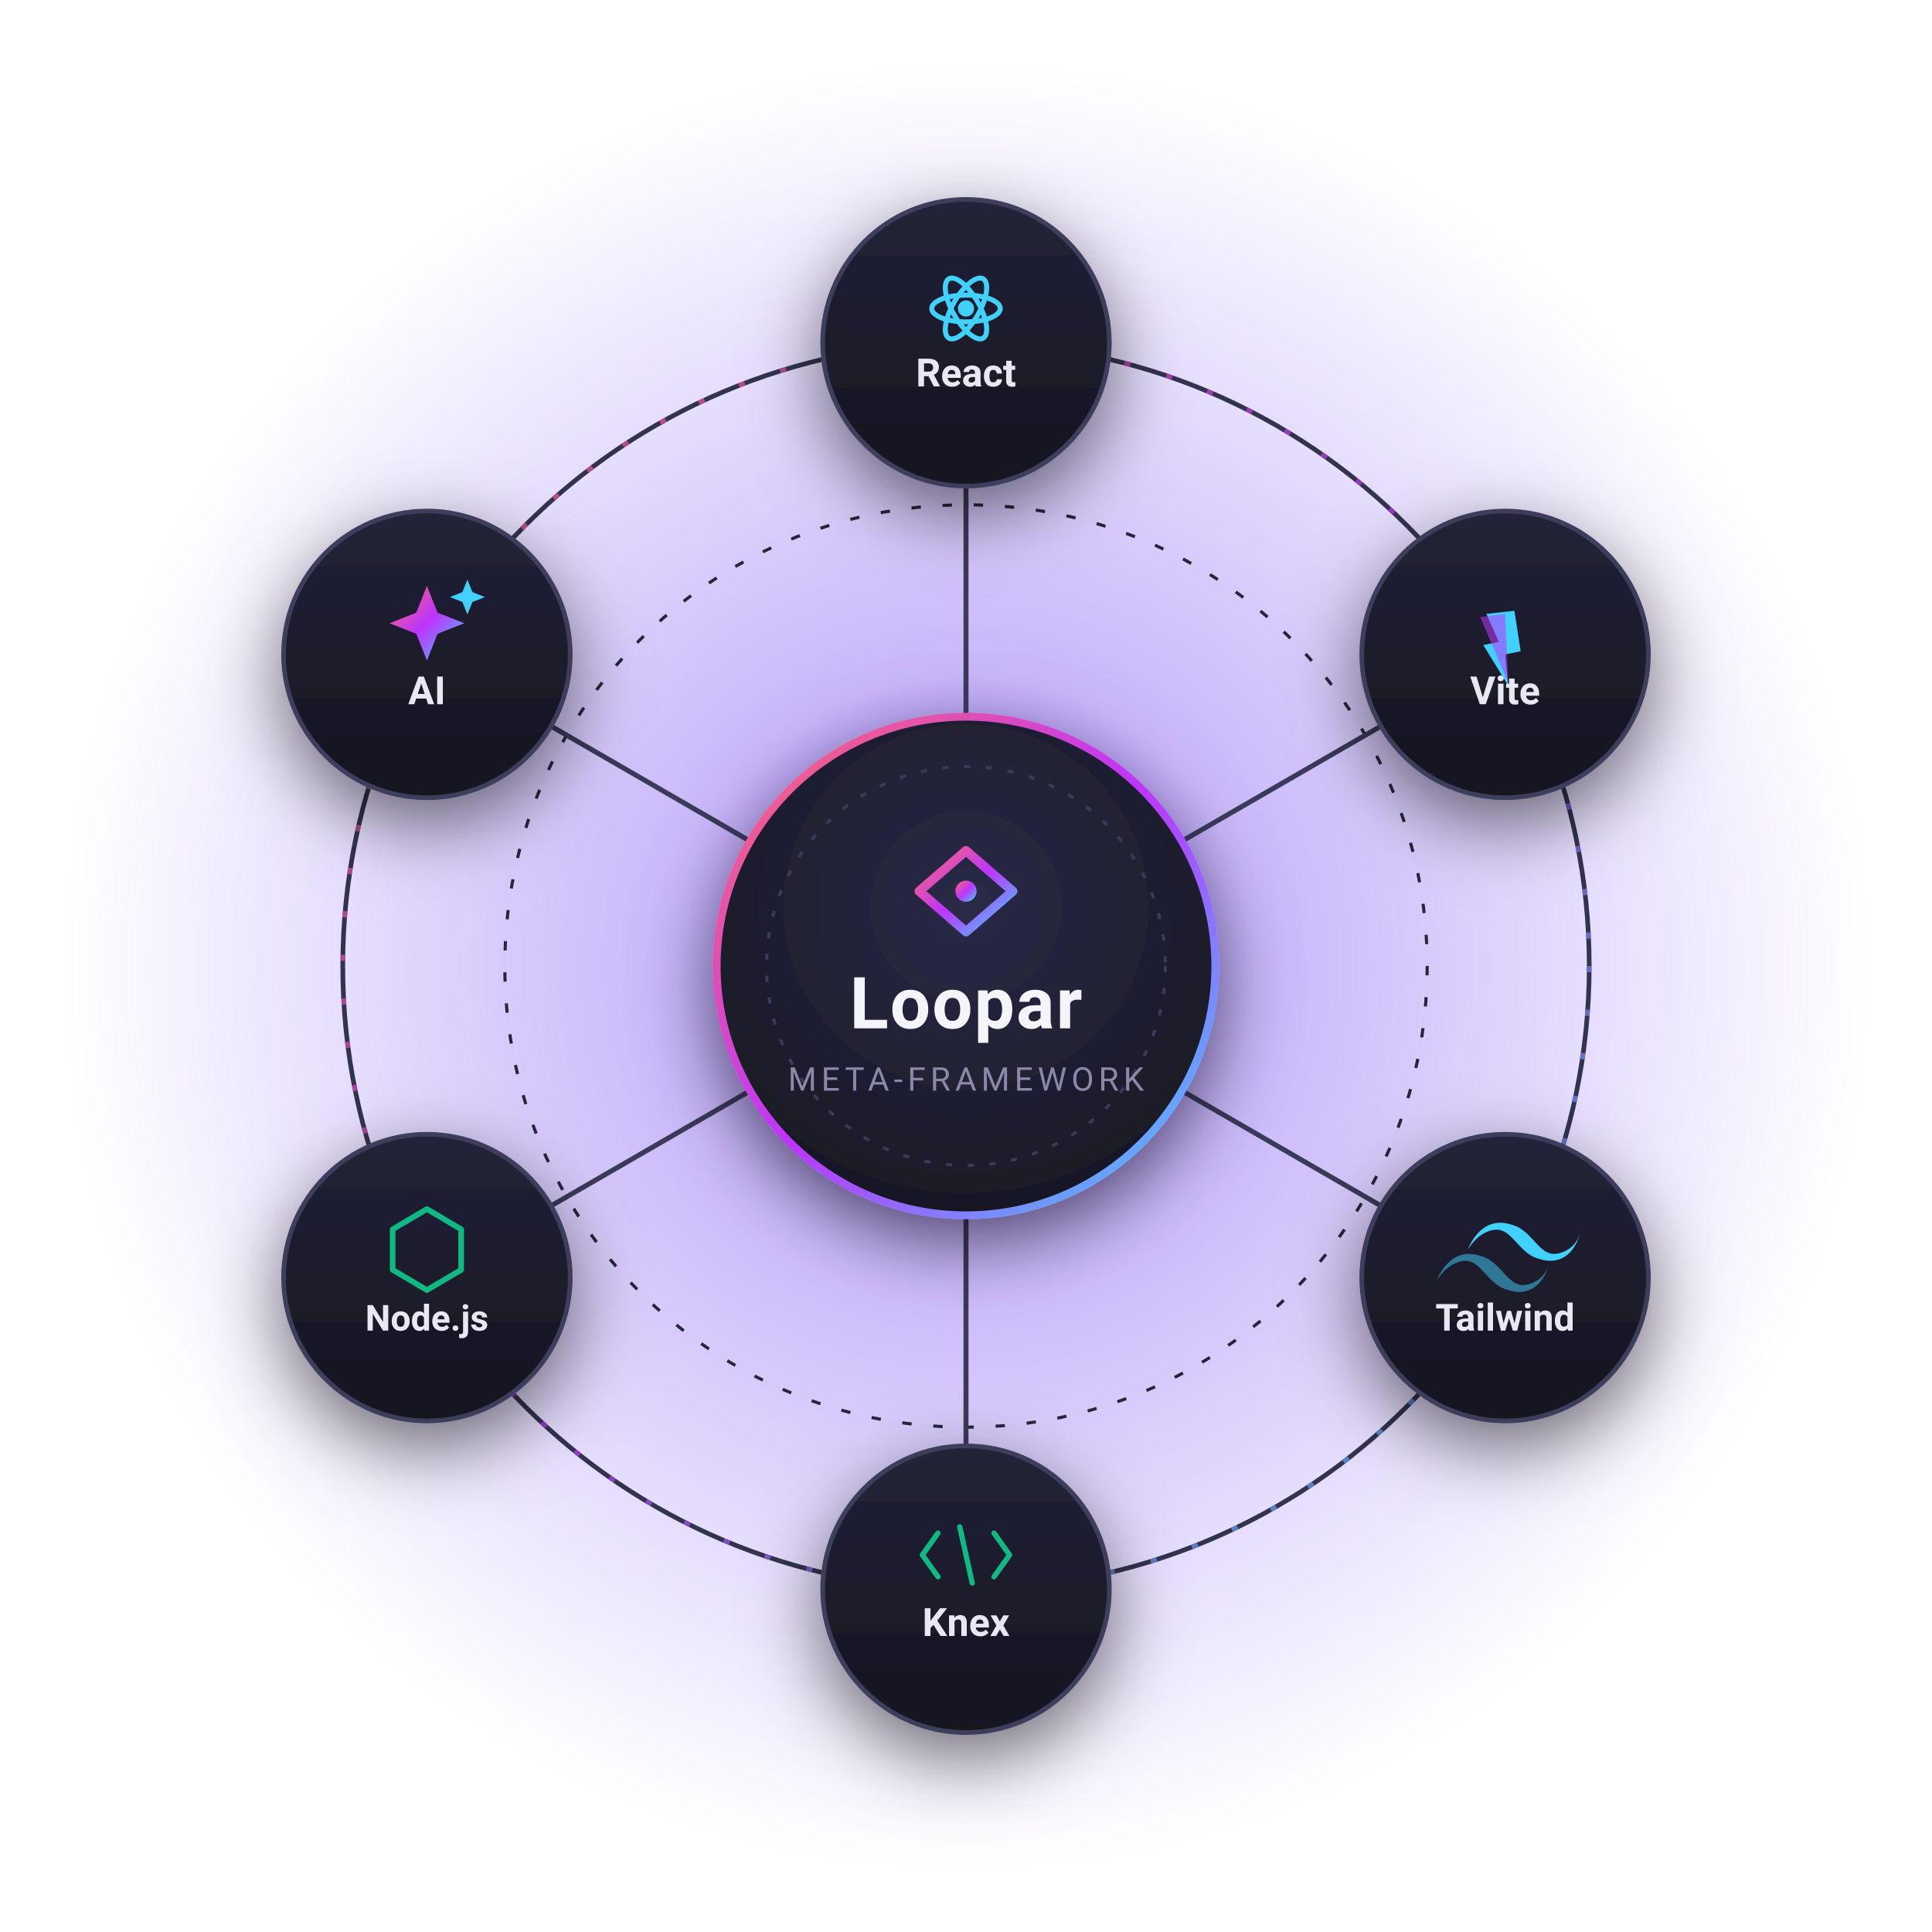
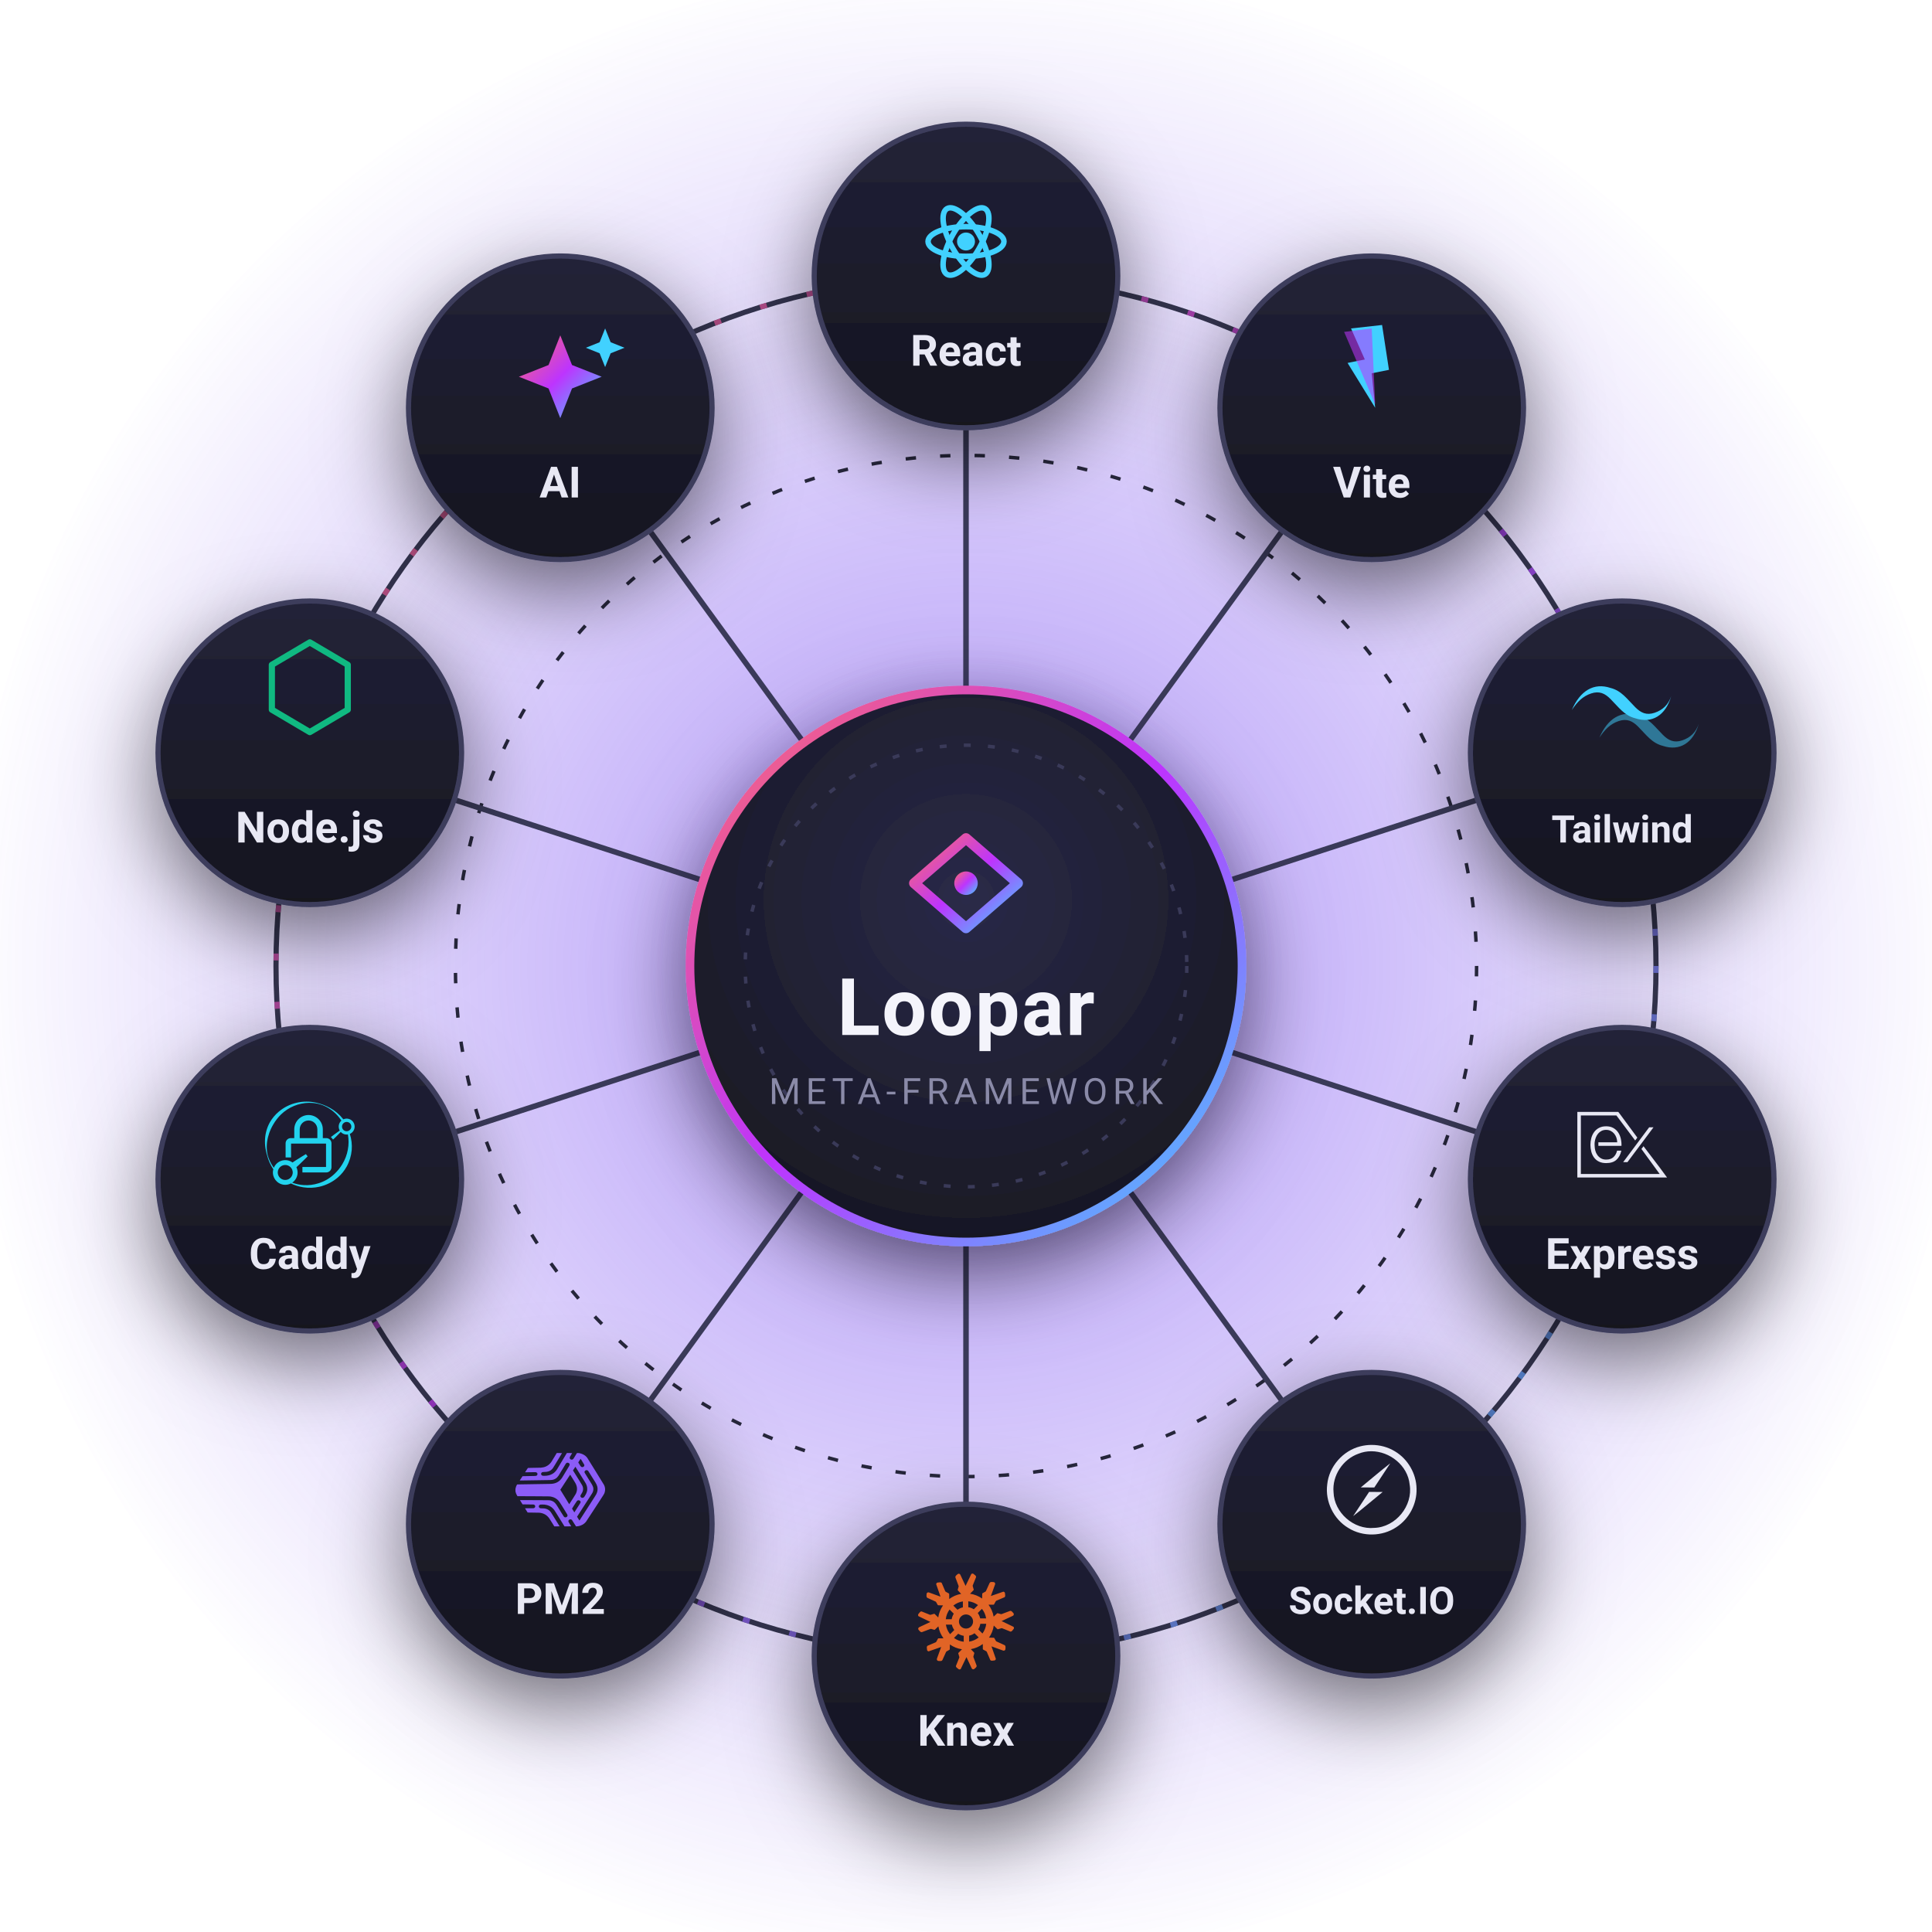
- <svg xmlns="http://www.w3.org/2000/svg" viewBox="0 0 620 620" fill="none" font-family="ui-sans-serif,system-ui,-apple-system,Segoe UI,Roboto,sans-serif">
+ <svg xmlns="http://www.w3.org/2000/svg" viewBox="30 30 560 560" fill="none" font-family="ui-sans-serif,system-ui,-apple-system,Segoe UI,Roboto,sans-serif">
  <defs>
    <linearGradient id="loop" x1="0" y1="0" x2="1" y2="1">
      <stop offset="0" stop-color="#ff6b6b" />
      <stop offset=".5" stop-color="#bd34fe" />
      <stop offset="1" stop-color="#41d1ff" />
    </linearGradient>
    <linearGradient id="node" x1="0" y1="0" x2="0" y2="1">
      <stop offset="0" stop-color="#222238" />
      <stop offset="1" stop-color="#15151f" />
    </linearGradient>
    <radialGradient id="coreGlow" cx="50%" cy="50%" r="50%">
      <stop offset="0" stop-color="#6d3df1" stop-opacity=".55" />
      <stop offset="1" stop-color="#6d3df1" stop-opacity="0" />
    </radialGradient>
    <radialGradient id="core" cx="50%" cy="38%" r="70%">
      <stop offset="0" stop-color="#2a2a48" />
      <stop offset="1" stop-color="#16161f" />
    </radialGradient>
    <filter id="soft" x="-60%" y="-60%" width="220%" height="220%">
      <feDropShadow dx="0" dy="8" stdDeviation="12" flood-color="#000" flood-opacity=".55" />
    </filter>
  </defs>
  <ellipse cx="310" cy="310" rx="290" ry="290" fill="url(#coreGlow)" />
  <circle cx="310" cy="310" r="200" fill="none" stroke="#33334e" stroke-width="1.5" />
  <circle cx="310" cy="310" r="200" fill="none" stroke="url(#loop)" stroke-width="1.5" stroke-dasharray="2 12" opacity=".7" />
  <circle cx="310" cy="310" r="148" fill="none" stroke="#26263b" stroke-width="1" stroke-dasharray="3 7" />
  <g stroke="#3a3a59" stroke-width="1.6">
-     <line x1="310" y1="310" x2="310" y2="110" />
-     <line x1="310" y1="310" x2="483" y2="210" />
-     <line x1="310" y1="310" x2="483" y2="410" />
-     <line x1="310" y1="310" x2="310" y2="510" />
-     <line x1="310" y1="310" x2="137" y2="410" />
-     <line x1="310" y1="310" x2="137" y2="210" />
+     <line x1="310" y1="310" x2="310.0" y2="110.0" />
+     <line x1="310" y1="310" x2="427.6" y2="148.2" />
+     <line x1="310" y1="310" x2="500.2" y2="248.2" />
+     <line x1="310" y1="310" x2="500.2" y2="371.8" />
+     <line x1="310" y1="310" x2="427.6" y2="471.8" />
+     <line x1="310" y1="310" x2="310.0" y2="510.0" />
+     <line x1="310" y1="310" x2="192.4" y2="471.8" />
+     <line x1="310" y1="310" x2="119.8" y2="371.8" />
+     <line x1="310" y1="310" x2="119.8" y2="248.2" />
+     <line x1="310" y1="310" x2="192.4" y2="148.2" />
  </g>
  <g filter="url(#soft)">
-     <circle cx="310" cy="110" r="46" fill="url(#node)" stroke="#3d3d5c" stroke-width="1.5" />
+     <circle cx="310.0" cy="110.0" r="44" fill="url(#node)" stroke="#3d3d5c" stroke-width="1.5" />
  </g>
-   <g transform="translate(310 99)" stroke="#41d1ff" fill="none">
+   <g transform="translate(310.0 100.0)" stroke="#41d1ff" fill="none">
    <circle cx="0" cy="0" r="2.6" fill="#41d1ff" stroke="none" />
    <ellipse cx="0" cy="0" rx="11" ry="4.3" stroke-width="1.6" />
    <ellipse cx="0" cy="0" rx="11" ry="4.3" stroke-width="1.6" transform="rotate(60)" />
    <ellipse cx="0" cy="0" rx="11" ry="4.3" stroke-width="1.6" transform="rotate(120)" />
  </g>
-   <text x="310" y="124" text-anchor="middle" fill="#e8e8f4" font-size="12.5" font-weight="600">React</text>
+   <text x="310.0" y="136.0" text-anchor="middle" fill="#e8e8f4" font-size="12.5" font-weight="600">React</text>
  <g filter="url(#soft)">
-     <circle cx="483" cy="210" r="46" fill="url(#node)" stroke="#3d3d5c" stroke-width="1.5" />
+     <circle cx="427.6" cy="148.2" r="44" fill="url(#node)" stroke="#3d3d5c" stroke-width="1.5" />
  </g>
-   <path d="M486 196 l-9 1 l4 9 l-5 1 l8 13 l-1 -10 l5 -1 z" fill="#41d1ff" />
-   <path d="M483 197 l-8 1 l9 21 z" fill="#bd34fe" opacity=".55" />
-   <text x="483" y="226" text-anchor="middle" fill="#e8e8f4" font-size="12.5" font-weight="600">Vite</text>
+   <g transform="translate(427.6 138.2)">
+     <path d="M3 -14 l-9 1 l4 9 l-5 1 l8 13 l-1 -10 l5 -1 z" fill="#41d1ff" />
+     <path d="M0 -13 l-8 1 l9 21 z" fill="#bd34fe" opacity=".55" />
+   </g>
+   <text x="427.6" y="174.2" text-anchor="middle" fill="#e8e8f4" font-size="12.5" font-weight="600">Vite</text>
  <g filter="url(#soft)">
-     <circle cx="483" cy="410" r="46" fill="url(#node)" stroke="#3d3d5c" stroke-width="1.5" />
+     <circle cx="500.2" cy="248.2" r="44" fill="url(#node)" stroke="#3d3d5c" stroke-width="1.5" />
  </g>
-   <path d="M471 401 c3 -7 8 -10 14 -8 c4 1 6 4 9 7 c2 2 4 3 7 2 c3 -1 5 -3 6 -6 c-2 7 -7 10 -13 8 c-4 -1 -6 -4 -9 -7 c-2 -2 -4 -3 -7 -2 c-3 1 -5 3 -7 6 z" fill="#41d1ff" />
-   <path d="M461 411 c3 -7 8 -10 14 -8 c4 1 6 4 9 7 c2 2 4 3 7 2 c3 -1 5 -3 6 -6 c-2 7 -7 10 -13 8 c-4 -1 -6 -4 -9 -7 c-2 -2 -4 -3 -7 -2 c-3 1 -5 3 -7 6 z" fill="#41d1ff" opacity=".5" />
-   <text x="483" y="427" text-anchor="middle" fill="#e8e8f4" font-size="12" font-weight="600">Tailwind</text>
+   <g transform="translate(500.2 238.2)">
+     <path d="M-12 -3 c3 -7 8 -10 14 -8 c4 1 6 4 9 7 c2 2 4 3 7 2 c3 -1 5 -3 6 -6 c-2 7 -7 10 -13 8 c-4 -1 -6 -4 -9 -7 c-2 -2 -4 -3 -7 -2 c-3 1 -5 3 -7 6 z" fill="#41d1ff" transform="translate(-5 0) scale(.8)" />
+     <path d="M-12 -3 c3 -7 8 -10 14 -8 c4 1 6 4 9 7 c2 2 4 3 7 2 c3 -1 5 -3 6 -6 c-2 7 -7 10 -13 8 c-4 -1 -6 -4 -9 -7 c-2 -2 -4 -3 -7 -2 c-3 1 -5 3 -7 6 z" fill="#41d1ff" opacity=".5" transform="translate(3 8) scale(.8)" />
+   </g>
+   <text x="500.2" y="274.2" text-anchor="middle" fill="#e8e8f4" font-size="11" font-weight="600">Tailwind</text>
  <g filter="url(#soft)">
-     <circle cx="310" cy="510" r="46" fill="url(#node)" stroke="#3d3d5c" stroke-width="1.5" />
+     <circle cx="500.2" cy="371.8" r="44" fill="url(#node)" stroke="#3d3d5c" stroke-width="1.5" />
  </g>
-   <g transform="translate(310 499)" stroke="#10b981" stroke-width="1.7" fill="none" stroke-linecap="round" stroke-linejoin="round">
-     <path d="M-9 -7 l-5 7 l5 7" />
-     <path d="M9 -7 l5 7 l-5 7" />
-     <path d="M-2 -9 l4 18" />
+   <g transform="translate(487.2 348.8) scale(1.0833)">
+     <path d="M12.262 16.666h1.146l6.975-9.325H19.22zm9.778 1.441v.004l-4.334-5.706-.557.74 4.873 6.682H.945V4.173h9.505l5.026 6.7.574-.772-4.374-5.928h.003l-.719-.945H0v17.544h24zM10.917 8.705a3.8 3.8 0 0 0-1.292-1.183q-.796-.45-1.916-.45c-.746 0-1.37.14-1.906.424a3.76 3.76 0 0 0-1.31 1.12 4.9 4.9 0 0 0-.75 1.581 7.17 7.17 0 0 0 0 3.696c.148.567.402 1.101.75 1.573a3.5 3.5 0 0 0 1.31 1.066q.803.39 1.906.389 1.77 0 2.739-.868.966-.867 1.328-2.457h-1.139q-.271 1.084-.977 1.734-.704.651-1.952.65-.812 0-1.392-.342a3.1 3.1 0 0 1-.957-.869 3.5 3.5 0 0 1-.551-1.182 5 5 0 0 1-.17-1.133 9 9 0 0 0-.015-.286 4.5 4.5 0 0 1 .015-.829c.047-.418.147-.83.296-1.223A3.7 3.7 0 0 1 5.54 9.05a2.9 2.9 0 0 1 .922-.742q.541-.28 1.246-.28c.47 0 .869.093 1.23.28q.541.281.922.742.379.461.587 1.057t.225 1.246H5.625l.004.957h6.182a7.3 7.3 0 0 0-.18-1.924 4.9 4.9 0 0 0-.715-1.68z" fill="#e8e8f4" />
  </g>
-   <text x="310" y="525" text-anchor="middle" fill="#e8e8f4" font-size="12.5" font-weight="600">Knex</text>
+   <text x="500.2" y="397.8" text-anchor="middle" fill="#e8e8f4" font-size="12.5" font-weight="600">Express</text>
  <g filter="url(#soft)">
-     <circle cx="137" cy="410" r="46" fill="url(#node)" stroke="#3d3d5c" stroke-width="1.5" />
+     <circle cx="427.6" cy="471.8" r="44" fill="url(#node)" stroke="#3d3d5c" stroke-width="1.5" />
  </g>
-   <path d="M137 388 l11 6.5 v13 l-11 6.5 l-11 -6.5 v-13 z" fill="none" stroke="#10b981" stroke-width="1.8" stroke-linejoin="round" />
-   <text x="137" y="384" text-anchor="middle" fill="#10b981" font-size="9" font-weight="700" opacity="0">n</text>
-   <text x="137" y="427" text-anchor="middle" fill="#e8e8f4" font-size="11.5" font-weight="600">Node.js</text>
+   <g transform="translate(414.6 448.8) scale(1.0833)">
+     <path d="M11.936.014a12.169 12.169 0 00-2.975.378C4.282 1.555.568 5.794.092 10.601c-.59 4.549 1.708 9.286 5.644 11.634 3.861 2.418 9.093 2.32 12.873-.223 3.397-2.206 5.512-6.228 5.386-10.284-.058-4.016-2.31-7.917-5.759-9.98C16.354.588 14.143.005 11.936.014zm-.063 1.696c4.945-.007 9.789 3.814 10.281 8.925.945 5.66-3.753 11.412-9.488 11.579-5.454.544-10.725-4.08-10.88-9.557-.407-4.434 2.516-8.835 6.698-10.3a9.113 9.113 0 013.388-.647zm5.091 3.225c-2.687 2.085-5.26 4.308-7.889 6.457 1.203.017 2.412.016 3.621.01 1.41-2.165 2.859-4.301 4.268-6.467zm-5.665 7.654c-1.41 2.166-2.86 4.309-4.27 6.474 2.693-2.08 5.255-4.32 7.902-6.456a255.413 255.413 0 00-3.632-.018z" fill="#e8e8f4" />
+   </g>
+   <text x="427.6" y="497.8" text-anchor="middle" fill="#e8e8f4" font-size="11" font-weight="600">Socket.IO</text>
  <g filter="url(#soft)">
-     <circle cx="137" cy="210" r="46" fill="url(#node)" stroke="#3d3d5c" stroke-width="1.5" />
+     <circle cx="310.0" cy="510.0" r="44" fill="url(#node)" stroke="#3d3d5c" stroke-width="1.5" />
  </g>
-   <path d="M137 188 l3.4 8.6 l8.6 3.4 l-8.6 3.4 l-3.4 8.6 l-3.4 -8.6 l-8.6 -3.4 l8.6 -3.4 z" fill="url(#loop)" />
-   <path d="M150 186 l1.6 4 l4 1.6 l-4 1.6 l-1.6 4 l-1.6 -4 l-4 -1.6 l4 -1.6 z" fill="#41d1ff" />
-   <text x="137" y="226" text-anchor="middle" fill="#e8e8f4" font-size="12.5" font-weight="600">AI</text>
+   <g transform="translate(296.0 486.0) scale(0.2188)">
+     <path d="m126.79 70.959-15.632-7.552 14.809-6.926c1.149-0.539 1.823-1.96 1.028-3.284l-1.539-1.782c-0.993-1.086-2.072-1.878-3.382-1.363l-11.002 4.147c-0.24 0.09-0.504 0.102-0.751 0.032l-4.259-1.206c-0.316-0.089-0.655-0.005-0.893 0.22l-4.556 4.324c-1.021-5.853-3.4-11.24-6.817-15.811l6.66-0.052c0.287-0.003 0.55-0.159 0.689-0.411l2.357-4.276c0.123-0.223 0.317-0.398 0.55-0.497l10.898-4.647c0.669-0.285 1.081-1.676 0.953-2.578l-0.355-3.254c-0.29-0.935-1.602-1.757-2.229-1.526l-16.393 5.714 5.574-15.369c0.431-1.193-0.097-2.674-1.595-3.05l-2.348-0.171c-1.47-0.065-2.793 0.136-3.355 1.428l-4.847 10.712c-0.106 0.234-0.284 0.428-0.508 0.553l-3.865 2.159c-0.287 0.16-0.467 0.459-0.476 0.787l-0.164 6.282c-4.662-3.276-10.107-5.51-16.004-6.358l4.676-4.75c0.201-0.205 0.277-0.502 0.197-0.777l-1.357-4.691c-0.07-0.244-0.058-0.505 0.037-0.741l4.421-10.992c0.272-0.675-0.42-1.95-1.149-2.496l-2.551-2.05c-0.866-0.455-2.376-0.11-2.656 0.498l-7.552 15.633-6.926-14.809c-0.539-1.149-1.959-1.823-3.284-1.029l-1.782 1.539c-1.086 0.993-1.878 2.071-1.362 3.382l4.147 11.002c0.091 0.241 0.102 0.504 0.032 0.751l-1.206 4.26c-0.09 0.316-6e-3 0.655 0.22 0.893l4.324 4.556c-5.853 1.022-11.24 3.4-15.811 6.817l-0.053-6.66c-2e-3 -0.287-0.159-0.55-0.41-0.689l-4.276-2.357c-0.222-0.123-0.397-0.316-0.497-0.55l-4.646-10.899c-0.285-0.669-1.676-1.081-2.578-0.952l-3.254 0.354c-0.934 0.29-1.757 1.602-1.526 2.229l5.715 16.394-15.369-5.574c-1.194-0.432-2.674 0.097-3.05 1.595l-0.171 2.348c-0.065 1.47 0.136 2.793 1.428 3.355l10.712 4.847c0.234 0.106 0.428 0.284 0.553 0.508l2.159 3.865c0.16 0.286 0.459 0.467 0.787 0.476l6.281 0.164c-3.276 4.662-5.51 10.107-6.358 16.004l-4.75-4.676c-0.204-0.201-0.502-0.276-0.777-0.197l-4.691 1.357c-0.244 0.071-0.505 0.058-0.74-0.037l-10.992-4.421c-0.675-0.271-1.95 0.421-2.496 1.149l-2.051 2.552c-0.455 0.866-0.109 2.375 0.498 2.655l15.632 7.552-14.809 6.926c-1.149 0.539-1.823 1.96-1.029 3.284l1.539 1.782c0.993 1.086 2.072 1.878 3.382 1.363l11.002-4.147c0.24-0.09 0.503-0.102 0.751-0.032l4.259 1.206c0.316 0.089 0.655 5e-3 0.893-0.22l4.556-4.324c1.021 5.853 3.4 11.24 6.817 15.811l-6.66 0.052c-0.287 2e-3 -0.55 0.159-0.689 0.411l-2.357 4.276c-0.123 0.223-0.317 0.397-0.55 0.498l-10.898 4.646c-0.669 0.285-1.081 1.676-0.953 2.578l0.354 3.254c0.29 0.935 1.602 1.757 2.23 1.526l16.393-5.714-5.574 15.369c-0.431 1.193 0.097 2.674 1.595 3.05l2.348 0.171c1.47 0.066 2.793-0.136 3.355-1.428l4.847-10.712c0.106-0.234 0.284-0.428 0.508-0.553l3.865-2.159c0.286-0.16 0.467-0.459 0.476-0.787l0.164-6.282c4.662 3.276 10.107 5.51 16.004 6.358l-4.676 4.75c-0.201 0.205-0.276 0.502-0.196 0.777l1.357 4.691c0.07 0.244 0.057 0.505-0.038 0.741l-4.421 10.992c-0.271 0.675 0.421 1.95 1.15 2.496l2.551 2.05c0.866 0.455 2.375 0.11 2.656-0.498l7.551-15.633 6.926 14.809c0.539 1.149 1.959 1.823 3.284 1.029l1.781-1.539c1.086-0.993 1.879-2.072 1.363-3.382l-4.147-11.002c-0.091-0.241-0.102-0.504-0.032-0.751l1.206-4.26c0.089-0.316 0.005-0.655-0.22-0.893l-4.324-4.556c5.853-1.021 11.24-3.4 15.811-6.817l0.053 6.661c2e-3 0.287 0.159 0.55 0.41 0.689l4.276 2.357c0.222 0.123 0.397 0.316 0.497 0.55l4.646 10.899c0.285 0.669 1.676 1.081 2.578 0.952l3.254-0.354c0.935-0.29 1.757-1.602 1.526-2.229l-5.715-16.394 15.369 5.574c1.194 0.432 2.674-0.097 3.05-1.595l0.171-2.348c0.066-1.47-0.137-2.793-1.428-3.355l-10.712-4.847c-0.234-0.106-0.428-0.284-0.554-0.508l-2.159-3.865c-0.16-0.286-0.459-0.467-0.787-0.476l-6.282-0.164c3.276-4.662 5.51-10.107 6.358-16.004l4.75 4.676c0.204 0.201 0.502 0.276 0.777 0.197l4.691-1.357c0.244-0.071 0.505-0.058 0.74 0.037l10.992 4.421c0.675 0.271 1.95-0.421 2.496-1.149l2.05-2.552c0.456-0.866 0.11-2.375-0.498-2.655zm-36.136-11.106h-7.905c-0.575-2.613-1.681-5.025-3.201-7.12l5.541-5.541c2.863 3.588 4.834 7.918 5.566 12.66zm-16.331-12.044c-2.173-1.39-4.643-2.356-7.296-2.776v-7.835c4.785 0.535 9.19 2.32 12.883 5.024zm-0.962 16.19c0 5.171-4.192 9.364-9.364 9.364-5.171 0-9.364-4.192-9.364-9.364s4.192-9.364 9.364-9.364c5.172 0 9.364 4.192 9.364 9.364zm-13.51-26.658v7.905c-2.613 0.575-5.025 1.682-7.119 3.201l-5.541-5.541c3.588-2.863 7.918-4.834 12.66-5.566zm-12.044 16.331c-1.389 2.174-2.356 4.643-2.776 7.296h-7.835c0.535-4.785 2.321-9.19 5.024-12.883zm-10.467 14.473h7.905c0.575 2.613 1.681 5.025 3.201 7.119l-5.541 5.541c-2.862-3.588-4.833-7.918-5.565-12.66zm16.331 12.044c2.174 1.39 4.643 2.355 7.296 2.776v7.835c-4.784-0.535-9.19-2.32-12.883-5.024zm14.473 10.468v-7.905c2.612-0.575 5.025-1.682 7.119-3.201l5.541 5.541c-3.588 2.863-7.918 4.834-12.66 5.566zm12.044-16.331c1.389-2.174 2.355-4.643 2.776-7.296h7.835c-0.535 4.785-2.321 9.19-5.024 12.883z" fill="#e16426" />
+   </g>
+   <text x="310.0" y="536.0" text-anchor="middle" fill="#e8e8f4" font-size="12.5" font-weight="600">Knex</text>
+   <g filter="url(#soft)">
+     <circle cx="192.4" cy="471.8" r="44" fill="url(#node)" stroke="#3d3d5c" stroke-width="1.5" />
+   </g>
+   <g transform="translate(179.4 448.8) scale(1.0833)">
+     <path d="M10.43 3.223c-.83 1.386-.906 1.499-1.21 1.81-.633.654-1.417 1.003-2.415 1.074-.187.013-1.265.033-2.702.05-.638.008-.75.011-.766.028-.01.011-.185.274-.39.586l-.37.565.104.005c.056.003.443-.003.858-.011a93.159 93.163 0 011.335-.019c.572 0 .58 0 .667.03.246.084.393.306.355.533a.504.504 0 01-.394.42c-.104.027-.375.034-2.821.075-.426.007-.78.015-.784.02a30.5 30.5 0 00-.747 1.145c.004.004.405 0 .893-.007 3.13-.051 5.844-.092 6.6-.1.727-.008.995-.02 1.19-.054.54-.092.954-.297 1.31-.65.253-.252.475-.572.852-1.23.125-.217.262-.45.307-.52l.138-.223c.033-.054.07-.11.082-.125.033-.038.1-.146.14-.23.034-.07.534-.906.75-1.257.15-.242.232-.312.42-.355.26-.06.58.102.653.332.06.188.033.305-.136.59-1.21 2.035-1.65 2.764-1.887 3.123-.672 1.018-1.684 1.564-2.991 1.613-.105.003-.773.015-1.486.026l-2.052.031-1.591.027a1166.545 1166.596 0 01-3.102.048c-.502.005-.761.013-.78.022a.723.723 0 00-.12.186 2.87 2.87 0 00-.285.793.427.427 0 01-.039.132c-.024.007-.02.787.003.81a.41.41 0 01.04.135c.057.285.197.616.395.932l.092.147 1.316.008c.724.004 2.597.015 4.164.021 1.692.008 2.914.019 3.01.027.318.026.488.052.75.118a3.374 3.374 0 011.652.95c.255.264.38.44.941 1.339.366.584 1.455 2.363 1.494 2.44.142.28.05.571-.223.7a.588.588 0 01-.518.01c-.145-.072-.152-.08-.9-1.29a85.42 85.42 0 00-.512-.822 26.09 26.091 0 01-.344-.565c-.37-.62-.588-.93-.82-1.162a2.367 2.367 0 00-1.164-.627c-.286-.064-.338-.066-2.328-.077a590.763 590.789 0 00-3.215-.014c-.738 0-1.634-.005-1.99-.008-.517-.008-.647-.007-.647.007 0 .008.156.27.348.578l.348.56.332.003c2.407.019 2.53.02 2.619.037.194.04.309.123.386.28a.35.35 0 01.05.212.43.43 0 01-.143.342.568.568 0 01-.251.142c-.075.022-.142.024-1.214.02-.92-.003-1.134 0-1.126.013.04.072.695 1.125.704 1.135.008.007.592.016 1.508.021 1.23.008 1.527.013 1.673.03 1.105.13 1.942.603 2.573 1.457.117.158.248.366.912 1.44l.466.754h.714c.392 0 .714-.003.714-.007s-.257-.42-.57-.924a493.191 493.213 0 01-1.49-2.407 12.643 12.644 0 00-.274-.43 2.395 2.395 0 00-1.434-.97c-.252-.061-.428-.077-.874-.083-.446-.006-.522-.016-.646-.08a.552.552 0 01-.231-.227c-.033-.065-.037-.088-.037-.211 0-.127.003-.145.037-.208a.557.557 0 01.357-.275c.07-.021.13-.024.52-.024.345 0 .48.005.625.024.937.12 1.64.445 2.224 1.027.276.276.397.443.758 1.042.127.209.412.672.636 1.028l1.05 1.686.644 1.04h.905c.722 0 .905-.005.9-.018a23.922 23.923 0 00-.24-.39c-.46-.737-.493-.796-.513-.943-.027-.206.118-.419.345-.5a.548.548 0 01.6.134c.064.063.414.61.936 1.465l.156.255.178-.009a3.32 3.32 0 001.31-.325c.065-.03.125-.056.134-.059a3.149 3.149 0 001.078-.886 541.326 541.35 0 002.393-3.65c2.484-3.806 2.433-3.724 2.554-4.086a2.682 2.682 0 00-.115-2.016c-.048-.103-.838-1.387-2.263-3.683a536.842 536.866 0 00-2.253-3.617 2.936 2.936 0 00-1.1-.915 3.19 3.191 0 00-.902-.316c-.18-.033-.193-.036-.183-.052.004-.008-.106-.01-.292-.01l-.298.005-.265.44c-.588.98-.643 1.068-.726 1.151a.568.568 0 01-.309.169c-.222.04-.496-.093-.59-.287-.03-.057-.033-.084-.033-.204 0-.187-.009-.167.504-1.01a3.41 3.41 0 00.147-.254c0-.007-.29-.012-.71-.012h-.71l-.019.03a441.636 441.636 0 01-1.829 3.028c-.21.347-.468.776-.57.953-.231.396-.326.54-.49.744a4.123 4.123 0 01-.563.56c-.53.411-1.17.66-1.92.747-.361.042-.884.048-1.072.013a.576.576 0 01-.384-.276c-.033-.065-.037-.083-.037-.21 0-.12.004-.147.034-.21a.542.542 0 01.352-.279c.073-.02.16-.027.515-.037.264-.007.485-.02.578-.033a3.15 3.15 0 00.599-.15c.164-.065.396-.19.532-.288a2.87 2.87 0 00.53-.526c.056-.074.325-.509.599-.966.273-.458.8-1.334 1.171-1.947.37-.614.677-1.124.68-1.135.006-.016-.098-.018-.703-.018h-.708l-.622 1.035zm7.036.536c0 .01.005.02.012.022.005.001.101.149.212.327.506.81.692 1.117.72 1.194.036.1.04.231.008.323a.646.646 0 01-.24.262.543.543 0 01-.657-.088c-.08-.075-.165-.201-.46-.685-.11-.182-.214-.346-.229-.366-.016-.024-.022-.046-.016-.066.01-.031.56-.88.601-.925.027-.03.05-.03.05.003zM16.08 5.896c-.004.007 0 .013.005.016.012.004 1.003 1.593 1.574 2.523.48.778.696 1.127.88 1.413.301.469.413.687.526 1.026.115.342.16.653.147 1.005-.007.24-.03.39-.088.624-.102.4-.325.866-.61 1.278-.09.128-.273.322-.304.322-.01 0-.02.005-.02.012 0 .006-.039.025-.086.04a.633.633 0 01-.39-.012.661.661 0 01-.294-.283c-.032-.067-.034-.087-.029-.19.007-.14.036-.202.231-.503.25-.385.352-.596.424-.885.124-.49.063-.976-.184-1.46-.049-.095-.36-.606-.692-1.138a342.675 342.69 0 01-1.16-1.867c-.308-.496-.569-.918-.584-.938-.014-.021-.024-.045-.02-.054.01-.027.59-.907.62-.938.02-.022.03-.026.043-.016.01.008.015.02.01.026zm3.142.909a.59.59 0 01.26.188c.095.117 1.425 2.23 1.911 3.04.28.462.41.75.5 1.103.062.243.086.431.086.689 0 .343-.037.57-.145.897-.126.382-.217.553-.658 1.236-.16.25-.998 1.548-1.858 2.887l-1.862 2.89c-.163.253-.303.47-.31.485-.008.013-.019.023-.027.02a20.635 20.636 0 01-.625-1.006c0-.009.012-.033.025-.052a8337.117 8337.482 0 013.846-5.967c.205-.318.266-.429.343-.62a1.95 1.95 0 00.15-.84c-.014-.316-.077-.54-.254-.894-.13-.266-.255-.476-.562-.95-.125-.193-.269-.42-.319-.504a76.564 76.567 0 00-.486-.789c-.764-1.226-.755-1.21-.757-1.35 0-.118.04-.212.128-.307a.67.67 0 01.32-.184.633.633 0 01.294.027zm-4.54 1.215l.2.325c1.091 1.747 1.137 1.824 1.247 2.043.461.919.465 1.832.014 2.735-.096.19-.135.255-.767 1.236-.848 1.32-.947 1.47-.974 1.5-.022.022-.025.024-.025.003 0-.012-.533-.881-1.184-1.93a193.219 193.227 0 01-1.184-1.918c0-.007.554-.858 1.233-1.892a612.753 612.78 0 001.314-2.007.706.706 0 01.096-.127c.007 0 .02.014.03.033zm2.437 6.843a.675.675 0 01.277.26.469.469 0 01.041.153c.01.133-.024.21-.264.588a820.264 820.3 0 01-1.25 1.954l-.125.194c-.022.04-.026.042-.048.026a29.746 29.747 0 01-.605-.97c-.012-.03 1.237-1.975 1.327-2.068a.55.55 0 01.446-.182.436.436 0 01.201.045z" fill="#8b5cf6" />
+   </g>
+   <text x="192.4" y="497.8" text-anchor="middle" fill="#e8e8f4" font-size="12.5" font-weight="600">PM2</text>
+   <g filter="url(#soft)">
+     <circle cx="119.8" cy="371.8" r="44" fill="url(#node)" stroke="#3d3d5c" stroke-width="1.5" />
+   </g>
+   <g transform="translate(106.8 348.8) scale(1.0833)">
+     <path d="M11.094.47c-.842 0-1.696.092-2.552.288a11.37 11.37 0 0 0-4.87 2.423 10.632 10.632 0 0 0-2.36 2.826A10.132 10.132 0 0 0 .305 8.582c-.398 1.62-.4 3.336-.043 5.048.085.405.183.809.31 1.212a11.85 11.85 0 0 0 1.662 3.729 3.273 3.273 0 0 0-.086.427 3.323 3.323 0 0 0 2.848 3.71 3.279 3.279 0 0 0 1.947-.346c1.045.51 2.17.864 3.339 1.04a11.66 11.66 0 0 0 4.285-.155 11.566 11.566 0 0 0 4.936-2.485 10.643 10.643 0 0 0 2.352-2.894 11.164 11.164 0 0 0 1.356-4.424 11.214 11.214 0 0 0-.498-4.335c.175-.077.338-.175.486-.293a.444.444 89.992 0 0 .001 0c.402-.322.693-.794.777-1.342a2.146 2.146 0 0 0-1.79-2.434 2.115 2.115 0 0 0-1.205.171c-.038-.043-.078-.086-.113-.13a11.693 11.693 0 0 0-3.476-2.93 13.348 13.348 0 0 0-1.76-.81 13.55 13.55 0 0 0-2.06-.613A12.121 12.121 0 0 0 11.093.47Zm.714.328c.345-.004.688.01 1.028.042a9.892 9.892 0 0 1 2.743.639c.984.39 1.89.958 2.707 1.632.803.662 1.502 1.45 2.091 2.328.026.039.048.08.07.12a2.12 2.12 0 0 0-.435 2.646c-.158.114-.97.692-1.634 1.183-.414.308-.733.557-.733.557l.581.68s.296-.276.665-.638c.572-.562 1.229-1.233 1.395-1.403a2.122 2.122 0 0 0 1.907.677 11.229 11.229 0 0 1-.013 4.046 11.41 11.41 0 0 1-1.475 3.897 12.343 12.343 0 0 1-2.079 2.587c-1.19 1.125-2.633 2.022-4.306 2.531a10.826 10.826 0 0 1-3.973.484 11.04 11.04 0 0 1-3.057-.652 3.304 3.304 0 0 0 1.417-2.294 3.275 3.275 0 0 0-.294-1.842c.18-.162.403-.363.656-.6 1.015-.955 2.353-2.303 2.353-2.303l-.47-.599s-1.63.972-2.801 1.728c-.307.198-.573.378-.777.517a3.273 3.273 0 0 0-1.516-.611c-1.507-.198-2.927.672-3.487 2.017a10.323 10.323 0 0 1-.695-1.078A10.92 10.92 0 0 1 .728 14.8a10.35 10.35 0 0 1-.2-1.212c-.164-1.653.103-3.258.629-4.754a12.95 12.95 0 0 1 1.087-2.288c.57-.968 1.248-1.872 2.069-2.656A11.013 11.013 0 0 1 11.808.797Zm-.147 3.257a3.838 3.838 0 0 0-3.82 3.82v2.36h-.94c-.751 0-1.377.625-1.377 1.377v3.8h1.46v-3.718h9.354v6.264H10.02v1.46h6.4c.751 0 1.377-.625 1.377-1.377v-6.43c0-.751-.626-1.377-1.377-1.377h-.94v-2.36a3.838 3.838 0 0 0-3.82-3.819zm0 1.46a2.371 2.371 0 0 1 2.36 2.36v2.36H9.3v-2.36a2.372 2.372 0 0 1 2.36-2.36zm10.141.392a1.253 1.253 0 0 1 1.296 1.434c-.049.319-.217.59-.453.78-.266.213-.61.318-.968.264a1.253 1.253 0 0 1-1.045-1.42 1.255 1.255 0 0 1 1.17-1.058zM5.384 17.425a2.02 2.02 0 0 1 1.917 1.298c.116.3.159.628.114.967a2.015 2.015 0 0 1-2.249 1.728 2.016 2.016 0 0 1-1.727-2.25 2.017 2.017 0 0 1 1.945-1.743z" fill="#22d3ee" />
+   </g>
+   <text x="119.8" y="397.8" text-anchor="middle" fill="#e8e8f4" font-size="12.5" font-weight="600">Caddy</text>
+   <g filter="url(#soft)">
+     <circle cx="119.8" cy="248.2" r="44" fill="url(#node)" stroke="#3d3d5c" stroke-width="1.5" />
+   </g>
+   <path d="M119.8 216.2 l11 6.5 v13 l-11 6.5 l-11 -6.5 v-13 z" fill="none" stroke="#10b981" stroke-width="1.8" stroke-linejoin="round" />
+   <text x="119.8" y="274.2" text-anchor="middle" fill="#e8e8f4" font-size="12.5" font-weight="600">Node.js</text>
+   <g filter="url(#soft)">
+     <circle cx="192.4" cy="148.2" r="44" fill="url(#node)" stroke="#3d3d5c" stroke-width="1.5" />
+   </g>
+   <g transform="translate(192.4 138.2)">
+     <path d="M0 -11 l3.4 8.6 l8.6 3.4 l-8.6 3.4 l-3.4 8.6 l-3.4 -8.6 l-8.6 -3.4 l8.6 -3.4 z" fill="url(#loop)" />
+     <path d="M13 -13 l1.6 4 l4 1.6 l-4 1.6 l-1.6 4 l-1.6 -4 l-4 -1.6 l4 -1.6 z" fill="#41d1ff" />
+   </g>
+   <text x="192.4" y="174.2" text-anchor="middle" fill="#e8e8f4" font-size="12.5" font-weight="600">AI</text>
  <circle cx="310" cy="310" r="92" fill="url(#coreGlow)" />
  <g filter="url(#soft)">
    <circle cx="310" cy="310" r="80" fill="url(#core)" stroke="url(#loop)" stroke-width="2.5" />
  </g>
  <circle cx="310" cy="310" r="64" fill="none" stroke="#3a3a59" stroke-width="1" stroke-dasharray="2 5" />
  <g transform="translate(310 286)">
    <path d="M-15 0 l15 -13 l15 13 l-15 13 z" fill="none" stroke="url(#loop)" stroke-width="3" stroke-linejoin="round" />
    <circle cx="0" cy="0" r="3.4" fill="url(#loop)" />
  </g>
  <text x="310" y="330" text-anchor="middle" fill="#f4f4fb" font-size="23" font-weight="700" letter-spacing=".5">Loopar</text>
  <text x="310" y="350" text-anchor="middle" fill="#8a8aa8" font-size="10.5" letter-spacing="1.5">META-FRAMEWORK</text>
</svg>
